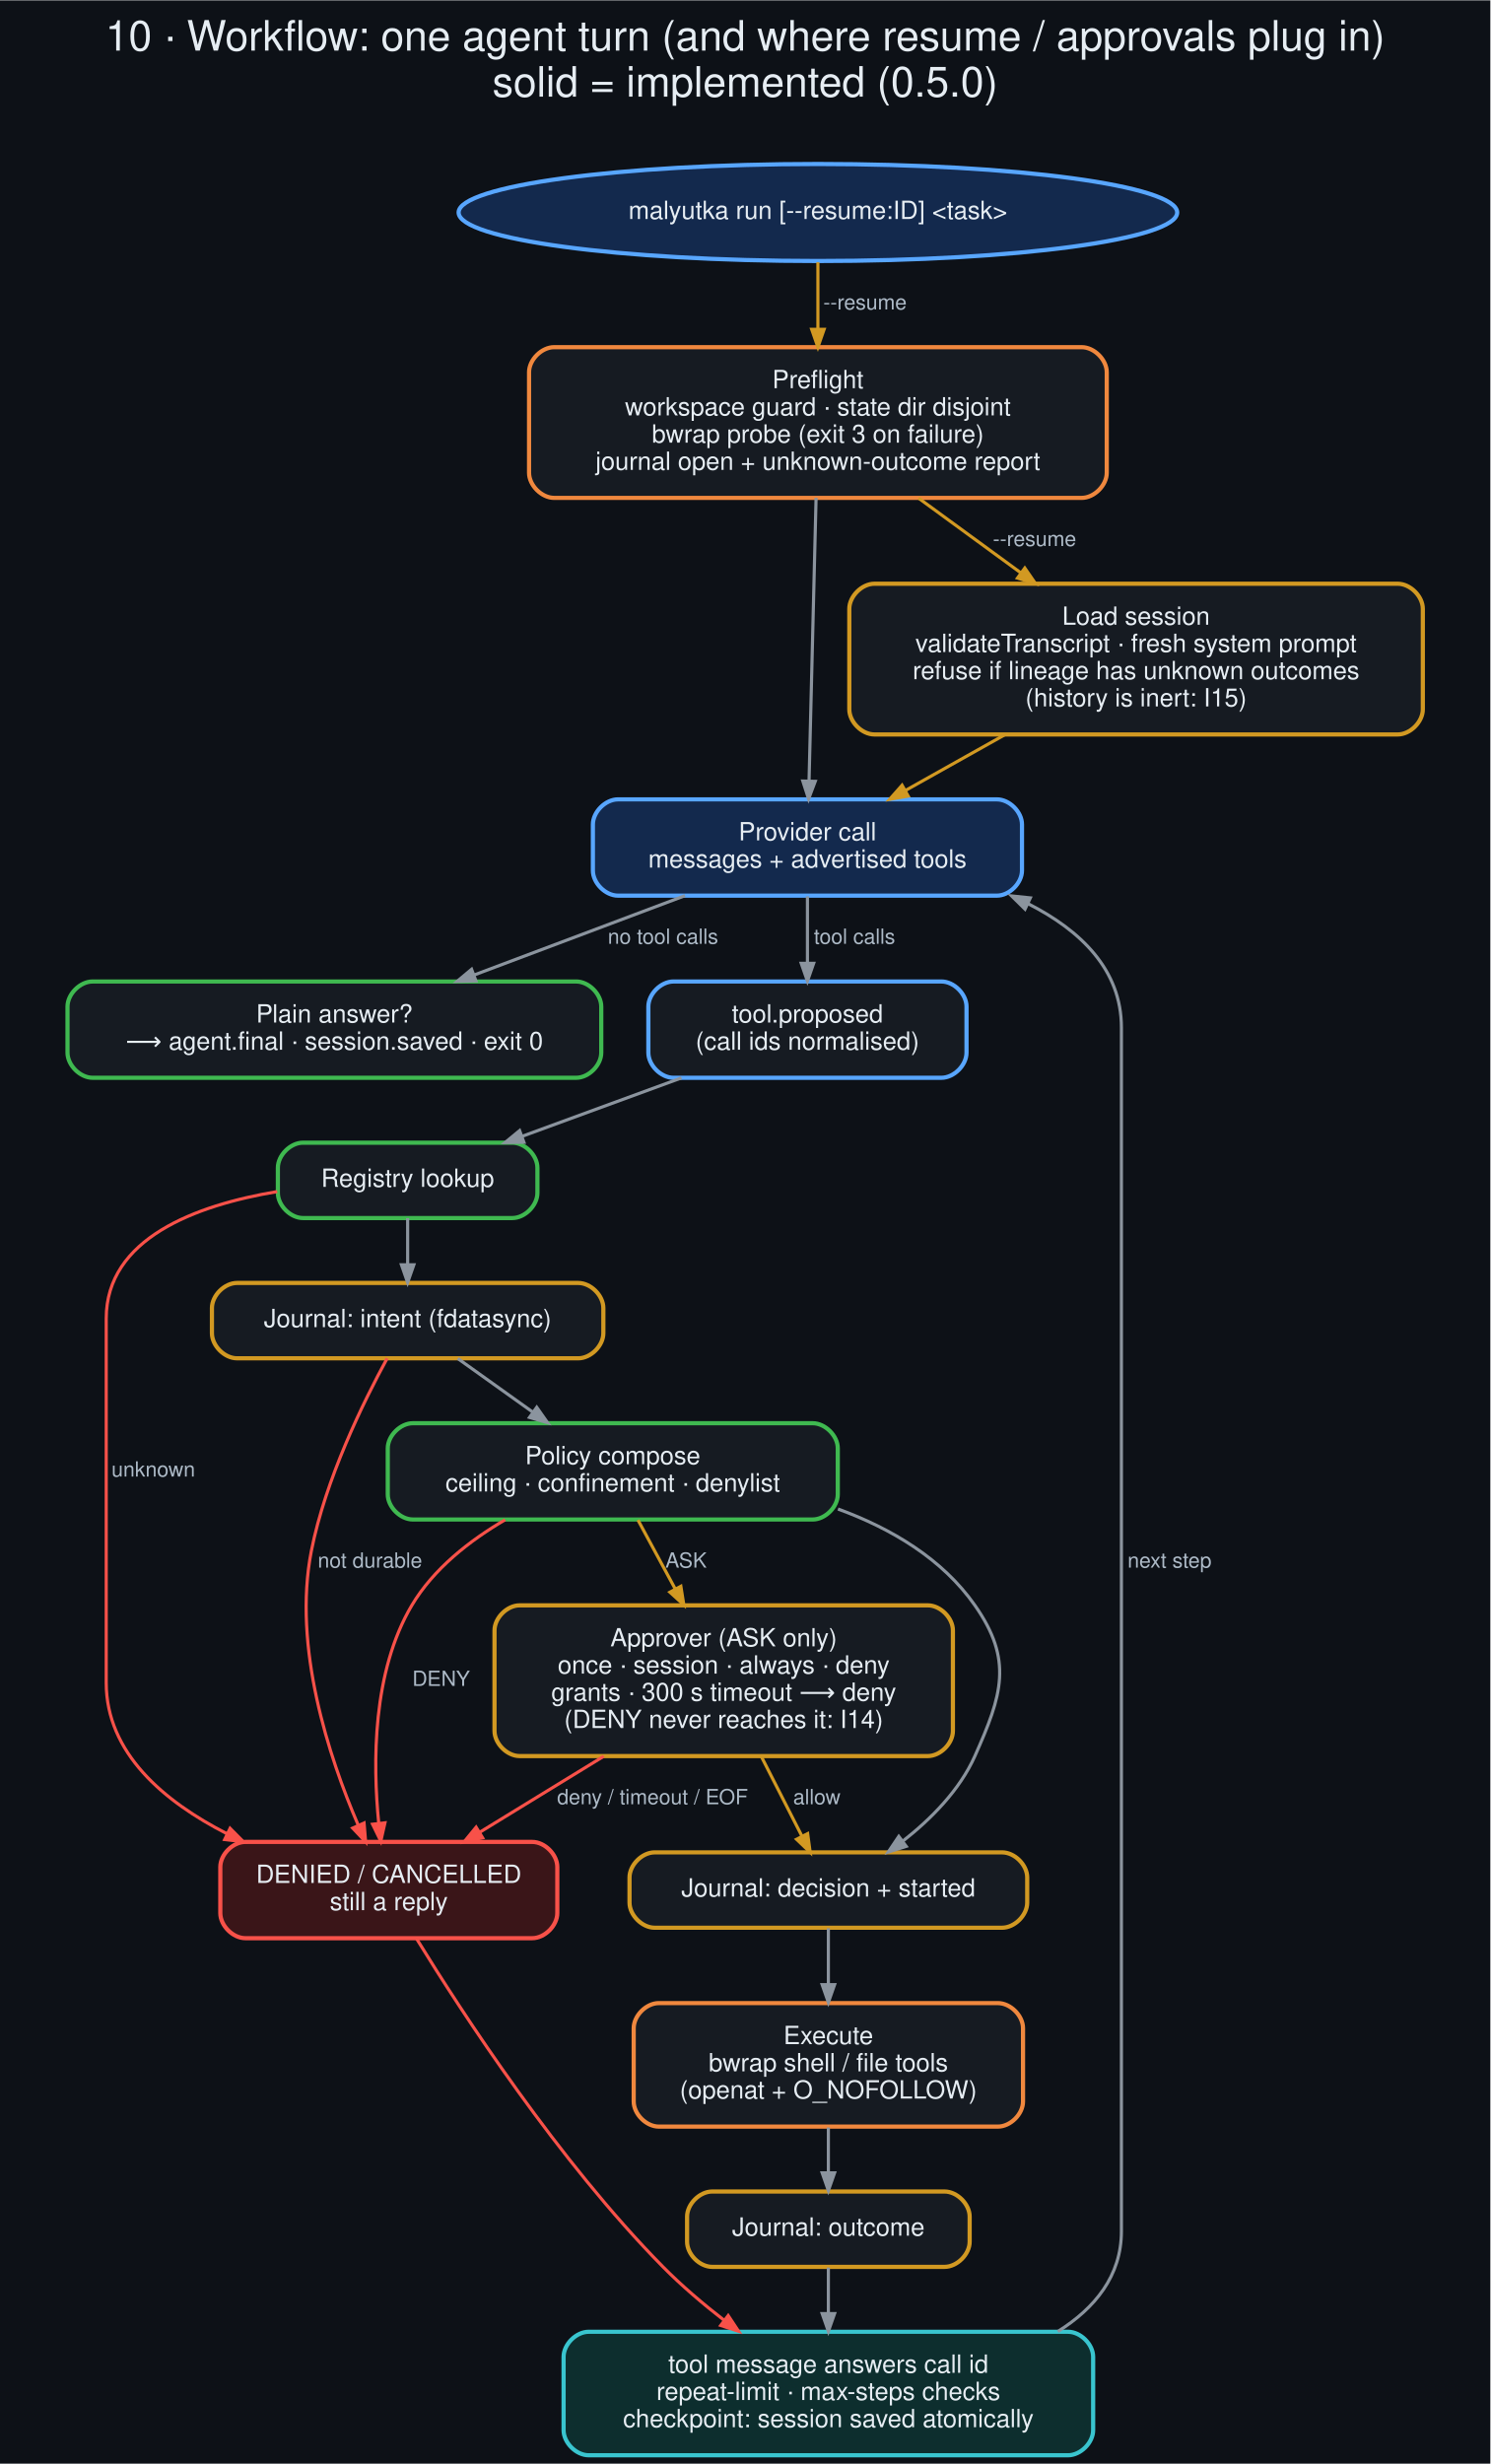
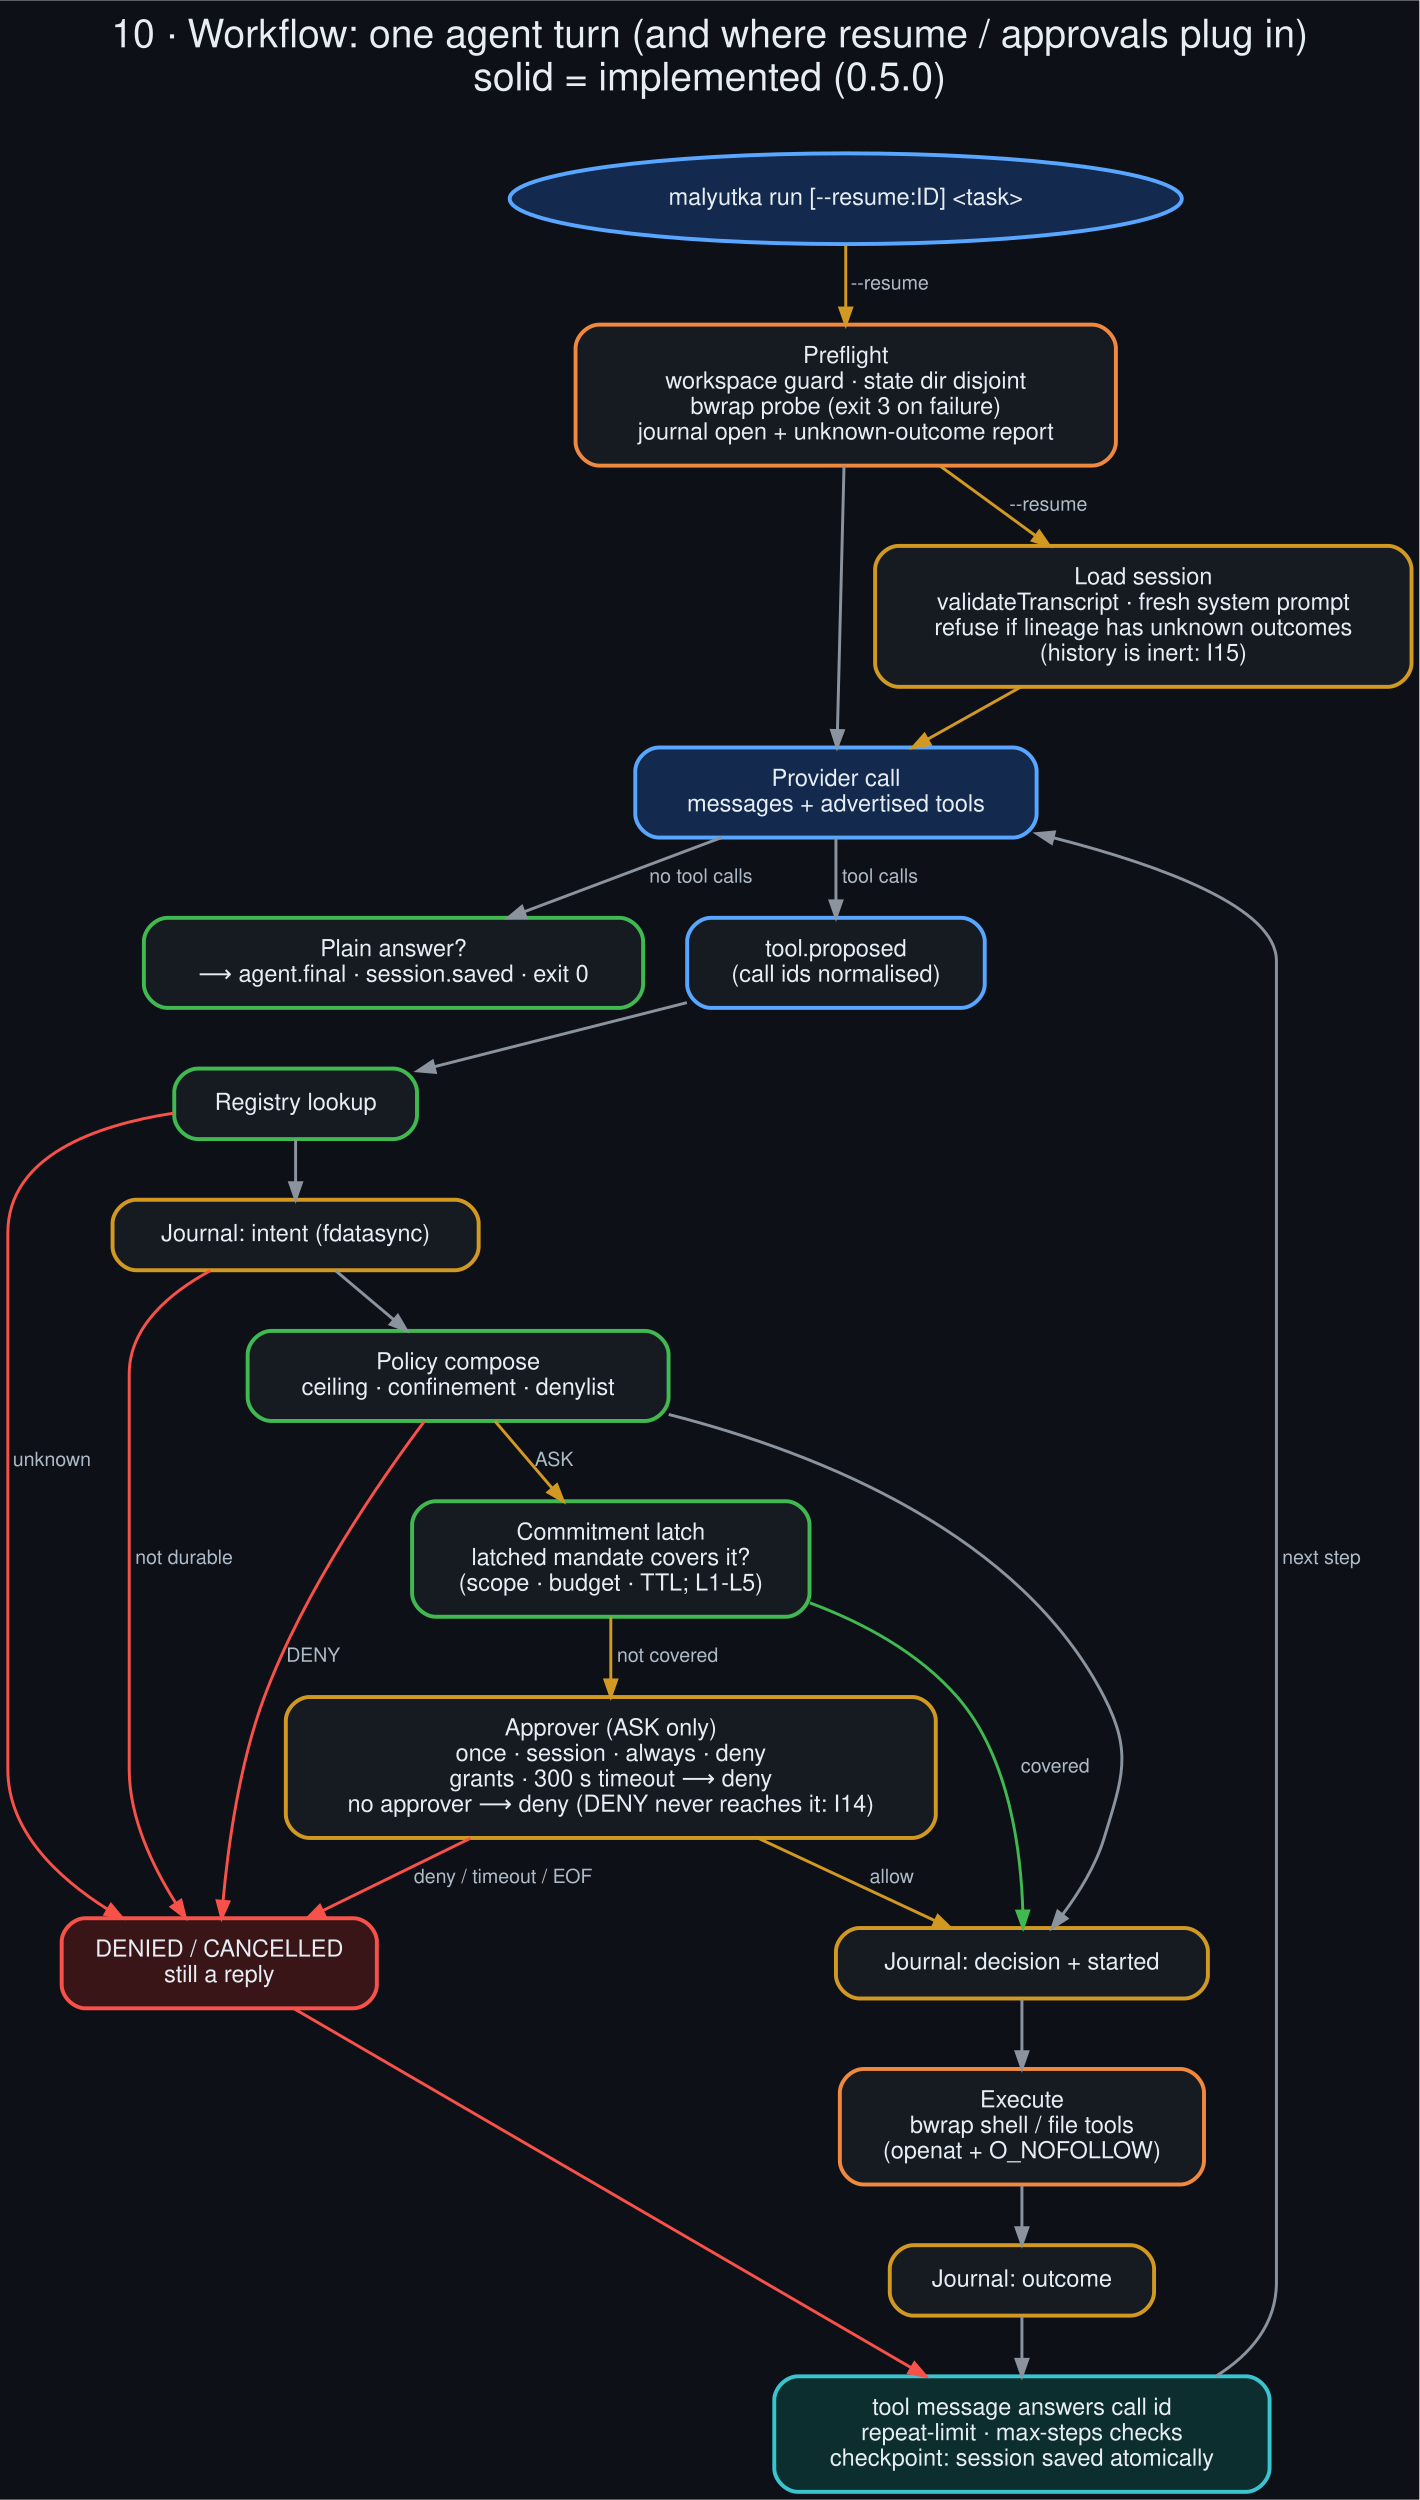
- <svg xmlns="http://www.w3.org/2000/svg" width="712pt" height="1177pt" viewBox="0.00 0.00 712.00 1176.67">
-   <g id="graph0" class="graph" transform="scale(1 1) rotate(0) translate(4 1172.67)">
-     <polygon fill="#0d1117" stroke="transparent" points="-4,4 -4,-1172.67 708,-1172.67 708,4 -4,4" />
-     <text text-anchor="middle" x="352" y="-1148.67" font-family="Helvetica,sans-Serif" font-size="20.00" fill="#e6edf3">10 · Workflow: one agent turn (and where resume / approvals plug in)</text>
-     <text text-anchor="middle" x="352" y="-1126.67" font-family="Helvetica,sans-Serif" font-size="20.00" fill="#e6edf3">solid = implemented (0.5.0)</text>
-     <text text-anchor="middle" x="352" y="-1104.67" font-family="Helvetica,sans-Serif" font-size="20.00" fill="#e6edf3"> </text>
+ <svg xmlns="http://www.w3.org/2000/svg" width="725pt" height="1277pt" viewBox="0.00 0.00 725.00 1276.67">
+   <g id="graph0" class="graph" transform="scale(1 1) rotate(0) translate(4 1272.67)">
+     <polygon fill="#0d1117" stroke="transparent" points="-4,4 -4,-1272.67 721,-1272.67 721,4 -4,4" />
+     <text text-anchor="middle" x="358.5" y="-1248.67" font-family="Helvetica,sans-Serif" font-size="20.00" fill="#e6edf3">10 · Workflow: one agent turn (and where resume / approvals plug in)</text>
+     <text text-anchor="middle" x="358.5" y="-1226.67" font-family="Helvetica,sans-Serif" font-size="20.00" fill="#e6edf3">solid = implemented (0.5.0)</text>
+     <text text-anchor="middle" x="358.5" y="-1204.67" font-family="Helvetica,sans-Serif" font-size="20.00" fill="#e6edf3"> </text>
    <g id="node1" class="node">
-       <ellipse fill="#13294d" stroke="#58a6ff" stroke-width="2" cx="386.75" cy="-1071.33" rx="171.65" ry="23.17" />
-       <text text-anchor="middle" x="386.75" y="-1068.23" font-family="Helvetica,sans-Serif" font-size="12.00" fill="#e6edf3">malyutka run [--resume:ID] &lt;task&gt;</text>
+       <ellipse fill="#13294d" stroke="#58a6ff" stroke-width="2" cx="428" cy="-1171.33" rx="171.65" ry="23.17" />
+       <text text-anchor="middle" x="428" y="-1168.23" font-family="Helvetica,sans-Serif" font-size="12.00" fill="#e6edf3">malyutka run [--resume:ID] &lt;task&gt;</text>
    </g>
    <g id="node2" class="node">
-       <path fill="#161b22" stroke="#f0883e" stroke-width="2" d="M512.75,-1007C512.75,-1007 260.75,-1007 260.75,-1007 254.75,-1007 248.75,-1001 248.75,-995 248.75,-995 248.75,-947 248.75,-947 248.75,-941 254.75,-935 260.75,-935 260.75,-935 512.75,-935 512.75,-935 518.75,-935 524.75,-941 524.75,-947 524.75,-947 524.75,-995 524.75,-995 524.75,-1001 518.75,-1007 512.75,-1007" />
-       <text text-anchor="middle" x="386.75" y="-987.4" font-family="Helvetica,sans-Serif" font-size="12.00" fill="#e6edf3">Preflight</text>
-       <text text-anchor="middle" x="386.75" y="-974.4" font-family="Helvetica,sans-Serif" font-size="12.00" fill="#e6edf3">workspace guard · state dir disjoint</text>
-       <text text-anchor="middle" x="386.75" y="-961.4" font-family="Helvetica,sans-Serif" font-size="12.00" fill="#e6edf3">bwrap probe (exit 3 on failure)</text>
-       <text text-anchor="middle" x="386.75" y="-948.4" font-family="Helvetica,sans-Serif" font-size="12.00" fill="#e6edf3">journal open + unknown-outcome report</text>
+       <path fill="#161b22" stroke="#f0883e" stroke-width="2" d="M554,-1107C554,-1107 302,-1107 302,-1107 296,-1107 290,-1101 290,-1095 290,-1095 290,-1047 290,-1047 290,-1041 296,-1035 302,-1035 302,-1035 554,-1035 554,-1035 560,-1035 566,-1041 566,-1047 566,-1047 566,-1095 566,-1095 566,-1101 560,-1107 554,-1107" />
+       <text text-anchor="middle" x="428" y="-1087.4" font-family="Helvetica,sans-Serif" font-size="12.00" fill="#e6edf3">Preflight</text>
+       <text text-anchor="middle" x="428" y="-1074.4" font-family="Helvetica,sans-Serif" font-size="12.00" fill="#e6edf3">workspace guard · state dir disjoint</text>
+       <text text-anchor="middle" x="428" y="-1061.4" font-family="Helvetica,sans-Serif" font-size="12.00" fill="#e6edf3">bwrap probe (exit 3 on failure)</text>
+       <text text-anchor="middle" x="428" y="-1048.4" font-family="Helvetica,sans-Serif" font-size="12.00" fill="#e6edf3">journal open + unknown-outcome report</text>
    </g>
    <g id="edge1" class="edge">
-       <path fill="none" stroke="#d29922" stroke-width="1.5" d="M386.75,-1047.53C386.75,-1038.04 386.75,-1026.69 386.75,-1015.7" />
-       <polygon fill="#d29922" stroke="#d29922" stroke-width="1.5" points="389.73,-1015.52 386.75,-1007.02 383.78,-1015.52 389.73,-1015.52" />
-       <text text-anchor="middle" x="409.25" y="-1025" font-family="Helvetica,sans-Serif" font-size="10.00" fill="#adbac7">--resume</text>
+       <path fill="none" stroke="#d29922" stroke-width="1.5" d="M428,-1147.53C428,-1138.04 428,-1126.69 428,-1115.7" />
+       <polygon fill="#d29922" stroke="#d29922" stroke-width="1.5" points="430.98,-1115.52 428,-1107.02 425.03,-1115.52 430.98,-1115.52" />
+       <text text-anchor="middle" x="450.5" y="-1125" font-family="Helvetica,sans-Serif" font-size="10.00" fill="#adbac7">--resume</text>
    </g>
    <g id="node3" class="node">
-       <path fill="#161b22" stroke="#d29922" stroke-width="2" d="M663.75,-894C663.75,-894 413.75,-894 413.75,-894 407.75,-894 401.75,-888 401.75,-882 401.75,-882 401.75,-834 401.75,-834 401.75,-828 407.75,-822 413.75,-822 413.75,-822 663.75,-822 663.75,-822 669.75,-822 675.75,-828 675.75,-834 675.75,-834 675.75,-882 675.75,-882 675.75,-888 669.75,-894 663.75,-894" />
-       <text text-anchor="middle" x="538.75" y="-874.4" font-family="Helvetica,sans-Serif" font-size="12.00" fill="#e6edf3">Load session</text>
-       <text text-anchor="middle" x="538.75" y="-861.4" font-family="Helvetica,sans-Serif" font-size="12.00" fill="#e6edf3">validateTranscript · fresh system prompt</text>
-       <text text-anchor="middle" x="538.75" y="-848.4" font-family="Helvetica,sans-Serif" font-size="12.00" fill="#e6edf3">refuse if lineage has unknown outcomes</text>
-       <text text-anchor="middle" x="538.75" y="-835.4" font-family="Helvetica,sans-Serif" font-size="12.00" fill="#e6edf3">(history is inert: I15)</text>
+       <path fill="#161b22" stroke="#d29922" stroke-width="2" d="M705,-994C705,-994 455,-994 455,-994 449,-994 443,-988 443,-982 443,-982 443,-934 443,-934 443,-928 449,-922 455,-922 455,-922 705,-922 705,-922 711,-922 717,-928 717,-934 717,-934 717,-982 717,-982 717,-988 711,-994 705,-994" />
+       <text text-anchor="middle" x="580" y="-974.4" font-family="Helvetica,sans-Serif" font-size="12.00" fill="#e6edf3">Load session</text>
+       <text text-anchor="middle" x="580" y="-961.4" font-family="Helvetica,sans-Serif" font-size="12.00" fill="#e6edf3">validateTranscript · fresh system prompt</text>
+       <text text-anchor="middle" x="580" y="-948.4" font-family="Helvetica,sans-Serif" font-size="12.00" fill="#e6edf3">refuse if lineage has unknown outcomes</text>
+       <text text-anchor="middle" x="580" y="-935.4" font-family="Helvetica,sans-Serif" font-size="12.00" fill="#e6edf3">(history is inert: I15)</text>
    </g>
    <g id="edge2" class="edge">
-       <path fill="none" stroke="#d29922" stroke-width="1.5" d="M434.84,-934.88C450.31,-923.59 467.56,-910.99 483.49,-899.35" />
-       <polygon fill="#d29922" stroke="#d29922" stroke-width="1.5" points="485.6,-901.5 490.71,-894.08 482.09,-896.69 485.6,-901.5" />
-       <text text-anchor="middle" x="490.25" y="-912" font-family="Helvetica,sans-Serif" font-size="10.00" fill="#adbac7">--resume</text>
+       <path fill="none" stroke="#d29922" stroke-width="1.5" d="M476.09,-1034.88C491.56,-1023.59 508.81,-1010.99 524.74,-999.35" />
+       <polygon fill="#d29922" stroke="#d29922" stroke-width="1.5" points="526.85,-1001.5 531.96,-994.08 523.34,-996.69 526.85,-1001.5" />
+       <text text-anchor="middle" x="531.5" y="-1012" font-family="Helvetica,sans-Serif" font-size="10.00" fill="#adbac7">--resume</text>
    </g>
    <g id="node4" class="node">
-       <path fill="#13294d" stroke="#58a6ff" stroke-width="2" d="M472.25,-791C472.25,-791 291.25,-791 291.25,-791 285.25,-791 279.25,-785 279.25,-779 279.25,-779 279.25,-757 279.25,-757 279.25,-751 285.25,-745 291.25,-745 291.25,-745 472.25,-745 472.25,-745 478.25,-745 484.25,-751 484.25,-757 484.25,-757 484.25,-779 484.25,-779 484.25,-785 478.25,-791 472.25,-791" />
-       <text text-anchor="middle" x="381.75" y="-771.4" font-family="Helvetica,sans-Serif" font-size="12.00" fill="#e6edf3">Provider call</text>
-       <text text-anchor="middle" x="381.75" y="-758.4" font-family="Helvetica,sans-Serif" font-size="12.00" fill="#e6edf3">messages + advertised tools</text>
+       <path fill="#13294d" stroke="#58a6ff" stroke-width="2" d="M513.5,-891C513.5,-891 332.5,-891 332.5,-891 326.5,-891 320.5,-885 320.5,-879 320.5,-879 320.5,-857 320.5,-857 320.5,-851 326.5,-845 332.5,-845 332.5,-845 513.5,-845 513.5,-845 519.5,-845 525.5,-851 525.5,-857 525.5,-857 525.5,-879 525.5,-879 525.5,-885 519.5,-891 513.5,-891" />
+       <text text-anchor="middle" x="423" y="-871.4" font-family="Helvetica,sans-Serif" font-size="12.00" fill="#e6edf3">Provider call</text>
+       <text text-anchor="middle" x="423" y="-858.4" font-family="Helvetica,sans-Serif" font-size="12.00" fill="#e6edf3">messages + advertised tools</text>
    </g>
    <g id="edge3" class="edge">
-       <path fill="none" stroke="#8b949e" stroke-width="1.5" d="M385.88,-934.99C384.93,-896.83 383.43,-836.36 382.52,-799.91" />
-       <polygon fill="#8b949e" stroke="#8b949e" stroke-width="1.5" points="385.49,-799.61 382.3,-791.18 379.54,-799.75 385.49,-799.61" />
+       <path fill="none" stroke="#8b949e" stroke-width="1.5" d="M427.13,-1034.99C426.18,-996.83 424.68,-936.36 423.77,-899.91" />
+       <polygon fill="#8b949e" stroke="#8b949e" stroke-width="1.5" points="426.74,-899.61 423.55,-891.18 420.79,-899.75 426.74,-899.61" />
    </g>
    <g id="edge4" class="edge">
-       <path fill="none" stroke="#d29922" stroke-width="1.5" d="M476.25,-821.97C460.37,-813.07 443.59,-803.66 428.64,-795.28" />
-       <polygon fill="#d29922" stroke="#d29922" stroke-width="1.5" points="429.87,-792.56 421,-791 426.96,-797.75 429.87,-792.56" />
+       <path fill="none" stroke="#d29922" stroke-width="1.5" d="M517.5,-921.97C501.62,-913.07 484.84,-903.66 469.89,-895.28" />
+       <polygon fill="#d29922" stroke="#d29922" stroke-width="1.5" points="471.12,-892.56 462.25,-891 468.21,-897.75 471.12,-892.56" />
    </g>
    <g id="node5" class="node">
-       <path fill="#161b22" stroke="#3fb950" stroke-width="2" d="M271.25,-704C271.25,-704 40.25,-704 40.25,-704 34.25,-704 28.25,-698 28.25,-692 28.25,-692 28.25,-670 28.25,-670 28.25,-664 34.25,-658 40.25,-658 40.25,-658 271.25,-658 271.25,-658 277.25,-658 283.25,-664 283.25,-670 283.25,-670 283.25,-692 283.25,-692 283.25,-698 277.25,-704 271.25,-704" />
-       <text text-anchor="middle" x="155.75" y="-684.4" font-family="Helvetica,sans-Serif" font-size="12.00" fill="#e6edf3">Plain answer?</text>
-       <text text-anchor="middle" x="155.75" y="-671.4" font-family="Helvetica,sans-Serif" font-size="12.00" fill="#e6edf3">⟶ agent.final · session.saved · exit 0</text>
+       <path fill="#161b22" stroke="#3fb950" stroke-width="2" d="M312.5,-804C312.5,-804 81.5,-804 81.5,-804 75.5,-804 69.5,-798 69.5,-792 69.5,-792 69.5,-770 69.5,-770 69.5,-764 75.5,-758 81.5,-758 81.5,-758 312.5,-758 312.5,-758 318.5,-758 324.5,-764 324.5,-770 324.5,-770 324.5,-792 324.5,-792 324.5,-798 318.5,-804 312.5,-804" />
+       <text text-anchor="middle" x="197" y="-784.4" font-family="Helvetica,sans-Serif" font-size="12.00" fill="#e6edf3">Plain answer?</text>
+       <text text-anchor="middle" x="197" y="-771.4" font-family="Helvetica,sans-Serif" font-size="12.00" fill="#e6edf3">⟶ agent.final · session.saved · exit 0</text>
    </g>
    <g id="edge5" class="edge">
-       <path fill="none" stroke="#8b949e" stroke-width="1.5" d="M323.26,-745C292.39,-733.39 254.39,-719.1 222.39,-707.06" />
-       <polygon fill="#8b949e" stroke="#8b949e" stroke-width="1.5" points="223.39,-704.26 214.39,-704.06 221.3,-709.83 223.39,-704.26" />
-       <text text-anchor="middle" x="312.75" y="-722" font-family="Helvetica,sans-Serif" font-size="10.00" fill="#adbac7">no tool calls</text>
+       <path fill="none" stroke="#8b949e" stroke-width="1.5" d="M364.51,-845C333.64,-833.39 295.64,-819.1 263.64,-807.06" />
+       <polygon fill="#8b949e" stroke="#8b949e" stroke-width="1.5" points="264.64,-804.26 255.64,-804.06 262.55,-809.83 264.64,-804.26" />
+       <text text-anchor="middle" x="354" y="-822" font-family="Helvetica,sans-Serif" font-size="10.00" fill="#adbac7">no tool calls</text>
    </g>
    <g id="node6" class="node">
-       <path fill="#161b22" stroke="#58a6ff" stroke-width="2" d="M445.75,-704C445.75,-704 317.75,-704 317.75,-704 311.75,-704 305.75,-698 305.75,-692 305.75,-692 305.75,-670 305.75,-670 305.75,-664 311.75,-658 317.75,-658 317.75,-658 445.75,-658 445.75,-658 451.75,-658 457.75,-664 457.75,-670 457.75,-670 457.75,-692 457.75,-692 457.75,-698 451.75,-704 445.75,-704" />
-       <text text-anchor="middle" x="381.75" y="-684.4" font-family="Helvetica,sans-Serif" font-size="12.00" fill="#e6edf3">tool.proposed</text>
-       <text text-anchor="middle" x="381.75" y="-671.4" font-family="Helvetica,sans-Serif" font-size="12.00" fill="#e6edf3">(call ids normalised)</text>
+       <path fill="#161b22" stroke="#58a6ff" stroke-width="2" d="M487,-804C487,-804 359,-804 359,-804 353,-804 347,-798 347,-792 347,-792 347,-770 347,-770 347,-764 353,-758 359,-758 359,-758 487,-758 487,-758 493,-758 499,-764 499,-770 499,-770 499,-792 499,-792 499,-798 493,-804 487,-804" />
+       <text text-anchor="middle" x="423" y="-784.4" font-family="Helvetica,sans-Serif" font-size="12.00" fill="#e6edf3">tool.proposed</text>
+       <text text-anchor="middle" x="423" y="-771.4" font-family="Helvetica,sans-Serif" font-size="12.00" fill="#e6edf3">(call ids normalised)</text>
    </g>
    <g id="edge6" class="edge">
-       <path fill="none" stroke="#8b949e" stroke-width="1.5" d="M381.75,-744.67C381.75,-734.91 381.75,-723.3 381.75,-712.74" />
-       <polygon fill="#8b949e" stroke="#8b949e" stroke-width="1.5" points="384.73,-712.68 381.75,-704.18 378.78,-712.68 384.73,-712.68" />
-       <text text-anchor="middle" x="404.25" y="-722" font-family="Helvetica,sans-Serif" font-size="10.00" fill="#adbac7">tool calls</text>
+       <path fill="none" stroke="#8b949e" stroke-width="1.5" d="M423,-844.67C423,-834.91 423,-823.3 423,-812.74" />
+       <polygon fill="#8b949e" stroke="#8b949e" stroke-width="1.5" points="425.98,-812.68 423,-804.18 420.03,-812.68 425.98,-812.68" />
+       <text text-anchor="middle" x="445.5" y="-822" font-family="Helvetica,sans-Serif" font-size="10.00" fill="#adbac7">tool calls</text>
    </g>
    <g id="node7" class="node">
-       <path fill="#161b22" stroke="#3fb950" stroke-width="2" d="M240.75,-627C240.75,-627 140.75,-627 140.75,-627 134.75,-627 128.75,-621 128.75,-615 128.75,-615 128.75,-603 128.75,-603 128.75,-597 134.75,-591 140.75,-591 140.75,-591 240.75,-591 240.75,-591 246.75,-591 252.75,-597 252.75,-603 252.75,-603 252.75,-615 252.75,-615 252.75,-621 246.75,-627 240.75,-627" />
-       <text text-anchor="middle" x="190.75" y="-605.9" font-family="Helvetica,sans-Serif" font-size="12.00" fill="#e6edf3">Registry lookup</text>
+       <path fill="#161b22" stroke="#3fb950" stroke-width="2" d="M197,-727C197,-727 97,-727 97,-727 91,-727 85,-721 85,-715 85,-715 85,-703 85,-703 85,-697 91,-691 97,-691 97,-691 197,-691 197,-691 203,-691 209,-697 209,-703 209,-703 209,-715 209,-715 209,-721 203,-727 197,-727" />
+       <text text-anchor="middle" x="147" y="-705.9" font-family="Helvetica,sans-Serif" font-size="12.00" fill="#e6edf3">Registry lookup</text>
    </g>
    <g id="edge7" class="edge">
-       <path fill="none" stroke="#8b949e" stroke-width="1.5" d="M321.58,-657.95C297.22,-649.02 269.3,-638.79 245.52,-630.07" />
-       <polygon fill="#8b949e" stroke="#8b949e" stroke-width="1.5" points="246.3,-627.19 237.29,-627.06 244.25,-632.78 246.3,-627.19" />
+       <path fill="none" stroke="#8b949e" stroke-width="1.5" d="M346.85,-760.69C306.48,-750.45 257.21,-737.95 217.69,-727.93" />
+       <polygon fill="#8b949e" stroke="#8b949e" stroke-width="1.5" points="218.38,-725.04 209.41,-725.83 216.92,-730.8 218.38,-725.04" />
    </g>
    <g id="node8" class="node">
-       <path fill="#161b22" stroke="#d29922" stroke-width="2" d="M272.25,-560C272.25,-560 109.25,-560 109.25,-560 103.25,-560 97.25,-554 97.25,-548 97.25,-548 97.25,-536 97.25,-536 97.25,-530 103.25,-524 109.25,-524 109.25,-524 272.25,-524 272.25,-524 278.25,-524 284.25,-530 284.25,-536 284.25,-536 284.25,-548 284.25,-548 284.25,-554 278.25,-560 272.25,-560" />
-       <text text-anchor="middle" x="190.75" y="-538.9" font-family="Helvetica,sans-Serif" font-size="12.00" fill="#e6edf3">Journal: intent (fdatasync)</text>
+       <path fill="#161b22" stroke="#d29922" stroke-width="2" d="M228.5,-660C228.5,-660 65.5,-660 65.5,-660 59.5,-660 53.5,-654 53.5,-648 53.5,-648 53.5,-636 53.5,-636 53.5,-630 59.5,-624 65.5,-624 65.5,-624 228.5,-624 228.5,-624 234.5,-624 240.5,-630 240.5,-636 240.5,-636 240.5,-648 240.5,-648 240.5,-654 234.5,-660 228.5,-660" />
+       <text text-anchor="middle" x="147" y="-638.9" font-family="Helvetica,sans-Serif" font-size="12.00" fill="#e6edf3">Journal: intent (fdatasync)</text>
    </g>
    <g id="edge8" class="edge">
-       <path fill="none" stroke="#8b949e" stroke-width="1.5" d="M190.75,-590.92C190.75,-584.26 190.75,-576.47 190.75,-569.13" />
-       <polygon fill="#8b949e" stroke="#8b949e" stroke-width="1.5" points="193.73,-568.69 190.75,-560.19 187.78,-568.69 193.73,-568.69" />
+       <path fill="none" stroke="#8b949e" stroke-width="1.5" d="M147,-690.92C147,-684.26 147,-676.47 147,-669.13" />
+       <polygon fill="#8b949e" stroke="#8b949e" stroke-width="1.5" points="149.98,-668.69 147,-660.19 144.03,-668.69 149.98,-668.69" />
+     </g>
+     <g id="node16" class="node">
+       <path fill="#3a1518" stroke="#f85149" stroke-width="2" d="M176.5,-293C176.5,-293 39.5,-293 39.5,-293 33.5,-293 27.5,-287 27.5,-281 27.5,-281 27.5,-259 27.5,-259 27.5,-253 33.5,-247 39.5,-247 39.5,-247 176.5,-247 176.5,-247 182.5,-247 188.5,-253 188.5,-259 188.5,-259 188.5,-281 188.5,-281 188.5,-287 182.5,-293 176.5,-293" />
+       <text text-anchor="middle" x="108" y="-273.4" font-family="Helvetica,sans-Serif" font-size="12.00" fill="#e6edf3">DENIED / CANCELLED</text>
+       <text text-anchor="middle" x="108" y="-260.4" font-family="Helvetica,sans-Serif" font-size="12.00" fill="#e6edf3">still a reply</text>
+     </g>
+     <g id="edge19" class="edge">
+       <path fill="none" stroke="#f85149" stroke-width="1.5" d="M84.66,-704.25C44.59,-698.07 0,-682.35 0,-643 0,-643 0,-643 0,-369 0,-337.76 25.09,-313.86 51.09,-297.49" />
+       <polygon fill="#f85149" stroke="#f85149" stroke-width="1.5" points="52.68,-300.01 58.43,-293.08 49.61,-294.91 52.68,-300.01" />
+       <text text-anchor="middle" x="22.5" y="-524" font-family="Helvetica,sans-Serif" font-size="10.00" fill="#adbac7">unknown</text>
+     </g>
+     <g id="node9" class="node">
+       <path fill="#161b22" stroke="#3fb950" stroke-width="2" d="M325.5,-593C325.5,-593 134.5,-593 134.5,-593 128.5,-593 122.5,-587 122.5,-581 122.5,-581 122.5,-559 122.5,-559 122.5,-553 128.5,-547 134.5,-547 134.5,-547 325.5,-547 325.5,-547 331.5,-547 337.5,-553 337.5,-559 337.5,-559 337.5,-581 337.5,-581 337.5,-587 331.5,-593 325.5,-593" />
+       <text text-anchor="middle" x="230" y="-573.4" font-family="Helvetica,sans-Serif" font-size="12.00" fill="#e6edf3">Policy compose</text>
+       <text text-anchor="middle" x="230" y="-560.4" font-family="Helvetica,sans-Serif" font-size="12.00" fill="#e6edf3">ceiling · confinement · denylist</text>
+     </g>
+     <g id="edge9" class="edge">
+       <path fill="none" stroke="#8b949e" stroke-width="1.5" d="M167.52,-623.7C176.41,-616.2 187.05,-607.23 197,-598.83" />
+       <polygon fill="#8b949e" stroke="#8b949e" stroke-width="1.5" points="199.18,-600.89 203.76,-593.13 195.34,-596.34 199.18,-600.89" />
+     </g>
+     <g id="edge20" class="edge">
+       <path fill="none" stroke="#f85149" stroke-width="1.5" d="M103.5,-623.81C82.59,-612.42 62,-595.09 62,-571 62,-571 62,-571 62,-369 62,-344.5 73.93,-319.53 85.64,-300.93" />
+       <polygon fill="#f85149" stroke="#f85149" stroke-width="1.5" points="88.43,-302.11 90.61,-293.37 83.45,-298.84 88.43,-302.11" />
+       <text text-anchor="middle" x="90" y="-474" font-family="Helvetica,sans-Serif" font-size="10.00" fill="#adbac7">not durable</text>
+     </g>
+     <g id="node10" class="node">
+       <path fill="#161b22" stroke="#3fb950" stroke-width="2" d="M397.5,-506C397.5,-506 218.5,-506 218.5,-506 212.5,-506 206.5,-500 206.5,-494 206.5,-494 206.5,-459 206.5,-459 206.5,-453 212.5,-447 218.5,-447 218.5,-447 397.5,-447 397.5,-447 403.5,-447 409.5,-453 409.5,-459 409.5,-459 409.5,-494 409.5,-494 409.5,-500 403.5,-506 397.5,-506" />
+       <text text-anchor="middle" x="308" y="-486.4" font-family="Helvetica,sans-Serif" font-size="12.00" fill="#e6edf3">Commitment latch</text>
+       <text text-anchor="middle" x="308" y="-473.4" font-family="Helvetica,sans-Serif" font-size="12.00" fill="#e6edf3">latched mandate covers it?</text>
+       <text text-anchor="middle" x="308" y="-460.4" font-family="Helvetica,sans-Serif" font-size="12.00" fill="#e6edf3">(scope · budget · TTL; L1-L5)</text>
+     </g>
+     <g id="edge15" class="edge">
+       <path fill="none" stroke="#d29922" stroke-width="1.5" d="M248.88,-546.85C257.63,-536.59 268.23,-524.16 278.03,-512.66" />
+       <polygon fill="#d29922" stroke="#d29922" stroke-width="1.5" points="280.43,-514.43 283.68,-506.03 275.9,-510.57 280.43,-514.43" />
+       <text text-anchor="middle" x="279" y="-524" font-family="Helvetica,sans-Serif" font-size="10.00" fill="#adbac7">ASK</text>
+     </g>
+     <g id="node12" class="node">
+       <path fill="#161b22" stroke="#d29922" stroke-width="2" d="M601,-288C601,-288 435,-288 435,-288 429,-288 423,-282 423,-276 423,-276 423,-264 423,-264 423,-258 429,-252 435,-252 435,-252 601,-252 601,-252 607,-252 613,-258 613,-264 613,-264 613,-276 613,-276 613,-282 607,-288 601,-288" />
+       <text text-anchor="middle" x="518" y="-266.9" font-family="Helvetica,sans-Serif" font-size="12.00" fill="#e6edf3">Journal: decision + started</text>
+     </g>
+     <g id="edge10" class="edge">
+       <path fill="none" stroke="#8b949e" stroke-width="1.5" d="M337.59,-550.32C416.67,-530.02 517.46,-488.67 560,-406 574.64,-377.55 569.27,-364.63 560,-334 555.72,-319.86 547.1,-305.99 538.78,-294.89" />
+       <polygon fill="#8b949e" stroke="#8b949e" stroke-width="1.5" points="540.99,-292.87 533.41,-288.01 536.3,-296.54 540.99,-292.87" />
+     </g>
+     <g id="edge21" class="edge">
+       <path fill="none" stroke="#f85149" stroke-width="1.5" d="M212.82,-546.93C190.31,-516.84 151.32,-460.44 131,-406 118.17,-371.63 112.45,-329.65 109.93,-301.72" />
+       <polygon fill="#f85149" stroke="#f85149" stroke-width="1.5" points="112.89,-301.39 109.22,-293.17 106.96,-301.89 112.89,-301.39" />
+       <text text-anchor="middle" x="156" y="-424" font-family="Helvetica,sans-Serif" font-size="10.00" fill="#adbac7">DENY</text>
+     </g>
+     <g id="node11" class="node">
+       <path fill="#161b22" stroke="#d29922" stroke-width="2" d="M462,-406C462,-406 154,-406 154,-406 148,-406 142,-400 142,-394 142,-394 142,-346 142,-346 142,-340 148,-334 154,-334 154,-334 462,-334 462,-334 468,-334 474,-340 474,-346 474,-346 474,-394 474,-394 474,-400 468,-406 462,-406" />
+       <text text-anchor="middle" x="308" y="-386.4" font-family="Helvetica,sans-Serif" font-size="12.00" fill="#e6edf3">Approver (ASK only)</text>
+       <text text-anchor="middle" x="308" y="-373.4" font-family="Helvetica,sans-Serif" font-size="12.00" fill="#e6edf3">once · session · always · deny</text>
+       <text text-anchor="middle" x="308" y="-360.4" font-family="Helvetica,sans-Serif" font-size="12.00" fill="#e6edf3">grants · 300 s timeout ⟶ deny</text>
+       <text text-anchor="middle" x="308" y="-347.4" font-family="Helvetica,sans-Serif" font-size="12.00" fill="#e6edf3">no approver ⟶ deny (DENY never reaches it: I14)</text>
+     </g>
+     <g id="edge17" class="edge">
+       <path fill="none" stroke="#d29922" stroke-width="1.5" d="M308,-446.94C308,-437.03 308,-425.66 308,-414.8" />
+       <polygon fill="#d29922" stroke="#d29922" stroke-width="1.5" points="310.98,-414.73 308,-406.23 305.03,-414.73 310.98,-414.73" />
+       <text text-anchor="middle" x="337" y="-424" font-family="Helvetica,sans-Serif" font-size="10.00" fill="#adbac7">not covered</text>
+     </g>
+     <g id="edge16" class="edge">
+       <path fill="none" stroke="#3fb950" stroke-width="1.5" d="M409.63,-454.12C437.46,-443.77 465.34,-428.5 485,-406 511.76,-375.38 517.59,-326.55 518.45,-296.77" />
+       <polygon fill="#3fb950" stroke="#3fb950" stroke-width="1.5" points="521.42,-296.72 518.57,-288.18 515.47,-296.64 521.42,-296.72" />
+       <text text-anchor="middle" x="535" y="-367.5" font-family="Helvetica,sans-Serif" font-size="10.00" fill="#adbac7">covered</text>
+     </g>
+     <g id="edge18" class="edge">
+       <path fill="none" stroke="#d29922" stroke-width="1.5" d="M383.22,-333.9C413.51,-319.76 447.41,-303.94 473.63,-291.71" />
+       <polygon fill="#d29922" stroke="#d29922" stroke-width="1.5" points="475.06,-294.32 481.51,-288.03 472.55,-288.93 475.06,-294.32" />
+       <text text-anchor="middle" x="451.5" y="-311" font-family="Helvetica,sans-Serif" font-size="10.00" fill="#adbac7">allow</text>
+     </g>
+     <g id="edge22" class="edge">
+       <path fill="none" stroke="#f85149" stroke-width="1.5" d="M236.36,-333.9C211.39,-321.66 183.84,-308.16 160.69,-296.82" />
+       <polygon fill="#f85149" stroke="#f85149" stroke-width="1.5" points="161.96,-294.13 153.02,-293.06 159.34,-299.47 161.96,-294.13" />
+       <text text-anchor="middle" x="253" y="-311" font-family="Helvetica,sans-Serif" font-size="10.00" fill="#adbac7">deny / timeout / EOF</text>
+     </g>
+     <g id="node13" class="node">
+       <path fill="#161b22" stroke="#f0883e" stroke-width="2" d="M599,-216C599,-216 437,-216 437,-216 431,-216 425,-210 425,-204 425,-204 425,-169 425,-169 425,-163 431,-157 437,-157 437,-157 599,-157 599,-157 605,-157 611,-163 611,-169 611,-169 611,-204 611,-204 611,-210 605,-216 599,-216" />
+       <text text-anchor="middle" x="518" y="-196.4" font-family="Helvetica,sans-Serif" font-size="12.00" fill="#e6edf3">Execute</text>
+       <text text-anchor="middle" x="518" y="-183.4" font-family="Helvetica,sans-Serif" font-size="12.00" fill="#e6edf3">bwrap shell / file tools</text>
+       <text text-anchor="middle" x="518" y="-170.4" font-family="Helvetica,sans-Serif" font-size="12.00" fill="#e6edf3">(openat + O_NOFOLLOW)</text>
+     </g>
+     <g id="edge11" class="edge">
+       <path fill="none" stroke="#8b949e" stroke-width="1.5" d="M518,-251.72C518,-243.85 518,-234.2 518,-224.81" />
+       <polygon fill="#8b949e" stroke="#8b949e" stroke-width="1.5" points="520.98,-224.81 518,-216.31 515.03,-224.81 520.98,-224.81" />
+     </g>
+     <g id="node14" class="node">
+       <path fill="#161b22" stroke="#d29922" stroke-width="2" d="M573.5,-126C573.5,-126 462.5,-126 462.5,-126 456.5,-126 450.5,-120 450.5,-114 450.5,-114 450.5,-102 450.5,-102 450.5,-96 456.5,-90 462.5,-90 462.5,-90 573.5,-90 573.5,-90 579.5,-90 585.5,-96 585.5,-102 585.5,-102 585.5,-114 585.5,-114 585.5,-120 579.5,-126 573.5,-126" />
+       <text text-anchor="middle" x="518" y="-104.9" font-family="Helvetica,sans-Serif" font-size="12.00" fill="#e6edf3">Journal: outcome</text>
+     </g>
+     <g id="edge12" class="edge">
+       <path fill="none" stroke="#8b949e" stroke-width="1.5" d="M518,-156.58C518,-149.6 518,-142.17 518,-135.32" />
+       <polygon fill="#8b949e" stroke="#8b949e" stroke-width="1.5" points="520.98,-134.92 518,-126.42 515.03,-134.92 520.98,-134.92" />
    </g>
    <g id="node15" class="node">
-       <path fill="#3a1518" stroke="#f85149" stroke-width="2" d="M250.25,-293C250.25,-293 113.25,-293 113.25,-293 107.25,-293 101.25,-287 101.25,-281 101.25,-281 101.25,-259 101.25,-259 101.25,-253 107.25,-247 113.25,-247 113.25,-247 250.25,-247 250.25,-247 256.25,-247 262.25,-253 262.25,-259 262.25,-259 262.25,-281 262.25,-281 262.25,-287 256.25,-293 250.25,-293" />
-       <text text-anchor="middle" x="181.75" y="-273.4" font-family="Helvetica,sans-Serif" font-size="12.00" fill="#e6edf3">DENIED / CANCELLED</text>
-       <text text-anchor="middle" x="181.75" y="-260.4" font-family="Helvetica,sans-Serif" font-size="12.00" fill="#e6edf3">still a reply</text>
-     </g>
-     <g id="edge17" class="edge">
-       <path fill="none" stroke="#f85149" stroke-width="1.5" d="M128.43,-603.64C89.51,-597.13 46.75,-581.26 46.75,-543 46.75,-543 46.75,-543 46.75,-369 46.75,-335.49 74.32,-312.26 104.55,-296.85" />
-       <polygon fill="#f85149" stroke="#f85149" stroke-width="1.5" points="105.92,-299.49 112.27,-293.1 103.33,-294.13 105.92,-299.49" />
-       <text text-anchor="middle" x="69.25" y="-467.5" font-family="Helvetica,sans-Serif" font-size="10.00" fill="#adbac7">unknown</text>
-     </g>
-     <g id="node9" class="node">
-       <path fill="#161b22" stroke="#3fb950" stroke-width="2" d="M384.25,-493C384.25,-493 193.25,-493 193.25,-493 187.25,-493 181.25,-487 181.25,-481 181.25,-481 181.25,-459 181.25,-459 181.25,-453 187.25,-447 193.25,-447 193.25,-447 384.25,-447 384.25,-447 390.25,-447 396.25,-453 396.25,-459 396.25,-459 396.25,-481 396.25,-481 396.25,-487 390.25,-493 384.25,-493" />
-       <text text-anchor="middle" x="288.75" y="-473.4" font-family="Helvetica,sans-Serif" font-size="12.00" fill="#e6edf3">Policy compose</text>
-       <text text-anchor="middle" x="288.75" y="-460.4" font-family="Helvetica,sans-Serif" font-size="12.00" fill="#e6edf3">ceiling · confinement · denylist</text>
-     </g>
-     <g id="edge9" class="edge">
-       <path fill="none" stroke="#8b949e" stroke-width="1.5" d="M214.72,-523.88C225.52,-516.16 238.54,-506.86 250.63,-498.23" />
-       <polygon fill="#8b949e" stroke="#8b949e" stroke-width="1.5" points="252.43,-500.6 257.61,-493.24 248.97,-495.76 252.43,-500.6" />
-     </g>
-     <g id="edge18" class="edge">
-       <path fill="none" stroke="#f85149" stroke-width="1.5" d="M180.95,-523.96C169.57,-503.08 151.5,-466.26 144.75,-432 135.72,-386.15 153.17,-333.44 167.06,-301.18" />
-       <polygon fill="#f85149" stroke="#f85149" stroke-width="1.5" points="169.94,-302.02 170.67,-293.04 164.5,-299.6 169.94,-302.02" />
-       <text text-anchor="middle" x="172.75" y="-424" font-family="Helvetica,sans-Serif" font-size="10.00" fill="#adbac7">not durable</text>
-     </g>
-     <g id="node10" class="node">
-       <path fill="#161b22" stroke="#d29922" stroke-width="2" d="M439.25,-406C439.25,-406 244.25,-406 244.25,-406 238.25,-406 232.25,-400 232.25,-394 232.25,-394 232.25,-346 232.25,-346 232.25,-340 238.25,-334 244.25,-334 244.25,-334 439.25,-334 439.25,-334 445.25,-334 451.25,-340 451.25,-346 451.25,-346 451.25,-394 451.25,-394 451.25,-400 445.25,-406 439.25,-406" />
-       <text text-anchor="middle" x="341.75" y="-386.4" font-family="Helvetica,sans-Serif" font-size="12.00" fill="#e6edf3">Approver (ASK only)</text>
-       <text text-anchor="middle" x="341.75" y="-373.4" font-family="Helvetica,sans-Serif" font-size="12.00" fill="#e6edf3">once · session · always · deny</text>
-       <text text-anchor="middle" x="341.75" y="-360.4" font-family="Helvetica,sans-Serif" font-size="12.00" fill="#e6edf3">grants · 300 s timeout ⟶ deny</text>
-       <text text-anchor="middle" x="341.75" y="-347.4" font-family="Helvetica,sans-Serif" font-size="12.00" fill="#e6edf3">(DENY never reaches it: I14)</text>
-     </g>
-     <g id="edge15" class="edge">
-       <path fill="none" stroke="#d29922" stroke-width="1.5" d="M300.78,-446.76C306.04,-437.03 312.4,-425.28 318.52,-413.96" />
-       <polygon fill="#d29922" stroke="#d29922" stroke-width="1.5" points="321.28,-415.11 322.7,-406.22 316.04,-412.28 321.28,-415.11" />
-       <text text-anchor="middle" x="323.75" y="-424" font-family="Helvetica,sans-Serif" font-size="10.00" fill="#adbac7">ASK</text>
-     </g>
-     <g id="node11" class="node">
-       <path fill="#161b22" stroke="#d29922" stroke-width="2" d="M474.75,-288C474.75,-288 308.75,-288 308.75,-288 302.75,-288 296.75,-282 296.75,-276 296.75,-276 296.75,-264 296.75,-264 296.75,-258 302.75,-252 308.75,-252 308.75,-252 474.75,-252 474.75,-252 480.75,-252 486.75,-258 486.75,-264 486.75,-264 486.75,-276 486.75,-276 486.75,-282 480.75,-288 474.75,-288" />
-       <text text-anchor="middle" x="391.75" y="-266.9" font-family="Helvetica,sans-Serif" font-size="12.00" fill="#e6edf3">Journal: decision + started</text>
-     </g>
-     <g id="edge10" class="edge">
-       <path fill="none" stroke="#8b949e" stroke-width="1.5" d="M396.34,-452.02C421.86,-442.68 446.17,-428.26 461.75,-406 480.1,-379.79 474.77,-363.23 461.75,-334 454.5,-317.72 440.73,-303.88 427.31,-293.36" />
-       <polygon fill="#8b949e" stroke="#8b949e" stroke-width="1.5" points="428.95,-290.87 420.36,-288.16 425.39,-295.63 428.95,-290.87" />
-     </g>
-     <g id="edge19" class="edge">
-       <path fill="none" stroke="#f85149" stroke-width="1.5" d="M237.34,-446.87C220.31,-436.91 203.08,-423.4 192.75,-406 173.93,-374.3 174.04,-330.79 176.95,-301.83" />
-       <polygon fill="#f85149" stroke="#f85149" stroke-width="1.5" points="179.91,-302.12 177.92,-293.34 174,-301.44 179.91,-302.12" />
-       <text text-anchor="middle" x="206.75" y="-367.5" font-family="Helvetica,sans-Serif" font-size="10.00" fill="#adbac7">DENY</text>
-     </g>
-     <g id="edge16" class="edge">
-       <path fill="none" stroke="#d29922" stroke-width="1.5" d="M359.66,-333.9C366.13,-321.22 373.28,-307.2 379.19,-295.61" />
-       <polygon fill="#d29922" stroke="#d29922" stroke-width="1.5" points="381.85,-296.95 383.06,-288.03 376.55,-294.25 381.85,-296.95" />
-       <text text-anchor="middle" x="386.25" y="-311" font-family="Helvetica,sans-Serif" font-size="10.00" fill="#adbac7">allow</text>
-     </g>
-     <g id="edge20" class="edge">
-       <path fill="none" stroke="#f85149" stroke-width="1.5" d="M284.44,-333.9C264.98,-321.98 243.57,-308.86 225.36,-297.71" />
-       <polygon fill="#f85149" stroke="#f85149" stroke-width="1.5" points="226.57,-294.96 217.76,-293.06 223.46,-300.03 226.57,-294.96" />
-       <text text-anchor="middle" x="307.75" y="-311" font-family="Helvetica,sans-Serif" font-size="10.00" fill="#adbac7">deny / timeout / EOF</text>
-     </g>
-     <g id="node12" class="node">
-       <path fill="#161b22" stroke="#f0883e" stroke-width="2" d="M472.75,-216C472.75,-216 310.75,-216 310.75,-216 304.75,-216 298.75,-210 298.75,-204 298.75,-204 298.75,-169 298.75,-169 298.75,-163 304.75,-157 310.75,-157 310.75,-157 472.75,-157 472.75,-157 478.75,-157 484.75,-163 484.75,-169 484.75,-169 484.75,-204 484.75,-204 484.75,-210 478.75,-216 472.75,-216" />
-       <text text-anchor="middle" x="391.75" y="-196.4" font-family="Helvetica,sans-Serif" font-size="12.00" fill="#e6edf3">Execute</text>
-       <text text-anchor="middle" x="391.75" y="-183.4" font-family="Helvetica,sans-Serif" font-size="12.00" fill="#e6edf3">bwrap shell / file tools</text>
-       <text text-anchor="middle" x="391.75" y="-170.4" font-family="Helvetica,sans-Serif" font-size="12.00" fill="#e6edf3">(openat + O_NOFOLLOW)</text>
-     </g>
-     <g id="edge11" class="edge">
-       <path fill="none" stroke="#8b949e" stroke-width="1.5" d="M391.75,-251.72C391.75,-243.85 391.75,-234.2 391.75,-224.81" />
-       <polygon fill="#8b949e" stroke="#8b949e" stroke-width="1.5" points="394.73,-224.81 391.75,-216.31 388.78,-224.81 394.73,-224.81" />
-     </g>
-     <g id="node13" class="node">
-       <path fill="#161b22" stroke="#d29922" stroke-width="2" d="M447.25,-126C447.25,-126 336.25,-126 336.25,-126 330.25,-126 324.25,-120 324.25,-114 324.25,-114 324.25,-102 324.25,-102 324.25,-96 330.25,-90 336.25,-90 336.25,-90 447.25,-90 447.25,-90 453.25,-90 459.25,-96 459.25,-102 459.25,-102 459.25,-114 459.25,-114 459.25,-120 453.25,-126 447.25,-126" />
-       <text text-anchor="middle" x="391.75" y="-104.9" font-family="Helvetica,sans-Serif" font-size="12.00" fill="#e6edf3">Journal: outcome</text>
-     </g>
-     <g id="edge12" class="edge">
-       <path fill="none" stroke="#8b949e" stroke-width="1.5" d="M391.75,-156.58C391.75,-149.6 391.75,-142.17 391.75,-135.32" />
-       <polygon fill="#8b949e" stroke="#8b949e" stroke-width="1.5" points="394.73,-134.92 391.75,-126.42 388.78,-134.92 394.73,-134.92" />
-     </g>
-     <g id="node14" class="node">
-       <path fill="#0d2e2e" stroke="#39c5cf" stroke-width="2" d="M506.25,-59C506.25,-59 277.25,-59 277.25,-59 271.25,-59 265.25,-53 265.25,-47 265.25,-47 265.25,-12 265.25,-12 265.25,-6 271.25,0 277.25,0 277.25,0 506.25,0 506.25,0 512.25,0 518.25,-6 518.25,-12 518.25,-12 518.25,-47 518.25,-47 518.25,-53 512.25,-59 506.25,-59" />
-       <text text-anchor="middle" x="391.75" y="-39.4" font-family="Helvetica,sans-Serif" font-size="12.00" fill="#e6edf3">tool message answers call id</text>
-       <text text-anchor="middle" x="391.75" y="-26.4" font-family="Helvetica,sans-Serif" font-size="12.00" fill="#e6edf3">repeat-limit · max-steps checks</text>
-       <text text-anchor="middle" x="391.75" y="-13.4" font-family="Helvetica,sans-Serif" font-size="12.00" fill="#e6edf3">checkpoint: session saved atomically</text>
+       <path fill="#0d2e2e" stroke="#39c5cf" stroke-width="2" d="M632.5,-59C632.5,-59 403.5,-59 403.5,-59 397.5,-59 391.5,-53 391.5,-47 391.5,-47 391.5,-12 391.5,-12 391.5,-6 397.5,0 403.5,0 403.5,0 632.5,0 632.5,0 638.5,0 644.5,-6 644.5,-12 644.5,-12 644.5,-47 644.5,-47 644.5,-53 638.5,-59 632.5,-59" />
+       <text text-anchor="middle" x="518" y="-39.4" font-family="Helvetica,sans-Serif" font-size="12.00" fill="#e6edf3">tool message answers call id</text>
+       <text text-anchor="middle" x="518" y="-26.4" font-family="Helvetica,sans-Serif" font-size="12.00" fill="#e6edf3">repeat-limit · max-steps checks</text>
+       <text text-anchor="middle" x="518" y="-13.4" font-family="Helvetica,sans-Serif" font-size="12.00" fill="#e6edf3">checkpoint: session saved atomically</text>
    </g>
    <g id="edge13" class="edge">
-       <path fill="none" stroke="#8b949e" stroke-width="1.5" d="M391.75,-89.64C391.75,-83.18 391.75,-75.57 391.75,-67.99" />
-       <polygon fill="#8b949e" stroke="#8b949e" stroke-width="1.5" points="394.73,-67.69 391.75,-59.19 388.78,-67.69 394.73,-67.69" />
+       <path fill="none" stroke="#8b949e" stroke-width="1.5" d="M518,-89.64C518,-83.18 518,-75.57 518,-67.99" />
+       <polygon fill="#8b949e" stroke="#8b949e" stroke-width="1.5" points="520.98,-67.69 518,-59.19 515.03,-67.69 520.98,-67.69" />
    </g>
    <g id="edge14" class="edge">
-       <path fill="none" stroke="#8b949e" stroke-width="1.5" d="M501.37,-59.12C519.08,-70.25 531.75,-85.67 531.75,-107 531.75,-682 531.75,-682 531.75,-682 531.75,-709.67 512.19,-728.44 487.2,-741.13" />
-       <polygon fill="#8b949e" stroke="#8b949e" stroke-width="1.5" points="485.7,-738.55 479.29,-744.87 488.24,-743.93 485.7,-738.55" />
-       <text text-anchor="middle" x="554.75" y="-424" font-family="Helvetica,sans-Serif" font-size="10.00" fill="#adbac7">next step</text>
+       <path fill="none" stroke="#8b949e" stroke-width="1.5" d="M617.19,-59.13C634.99,-70.34 648,-85.79 648,-107 648,-782 648,-782 648,-782 648,-808.96 590.74,-830.36 533.99,-844.93" />
+       <polygon fill="#8b949e" stroke="#8b949e" stroke-width="1.5" points="533.14,-842.08 525.62,-847.04 534.59,-847.85 533.14,-842.08" />
+       <text text-anchor="middle" x="671" y="-474" font-family="Helvetica,sans-Serif" font-size="10.00" fill="#adbac7">next step</text>
    </g>
-     <g id="edge21" class="edge">
-       <path fill="none" stroke="#f85149" stroke-width="1.5" d="M195.02,-246.75C216.84,-211.23 262.86,-140.58 312.75,-90 321.57,-81.06 331.79,-72.37 341.9,-64.52" />
-       <polygon fill="#f85149" stroke="#f85149" stroke-width="1.5" points="343.9,-66.74 348.87,-59.23 340.3,-62.01 343.9,-66.74" />
+     <g id="edge23" class="edge">
+       <path fill="none" stroke="#f85149" stroke-width="1.5" d="M145.84,-246.99C218.19,-204.9 376.51,-112.81 461.46,-63.39" />
+       <polygon fill="#f85149" stroke="#f85149" stroke-width="1.5" points="463.1,-65.88 468.95,-59.03 460.11,-60.73 463.1,-65.88" />
    </g>
  </g>
</svg>
